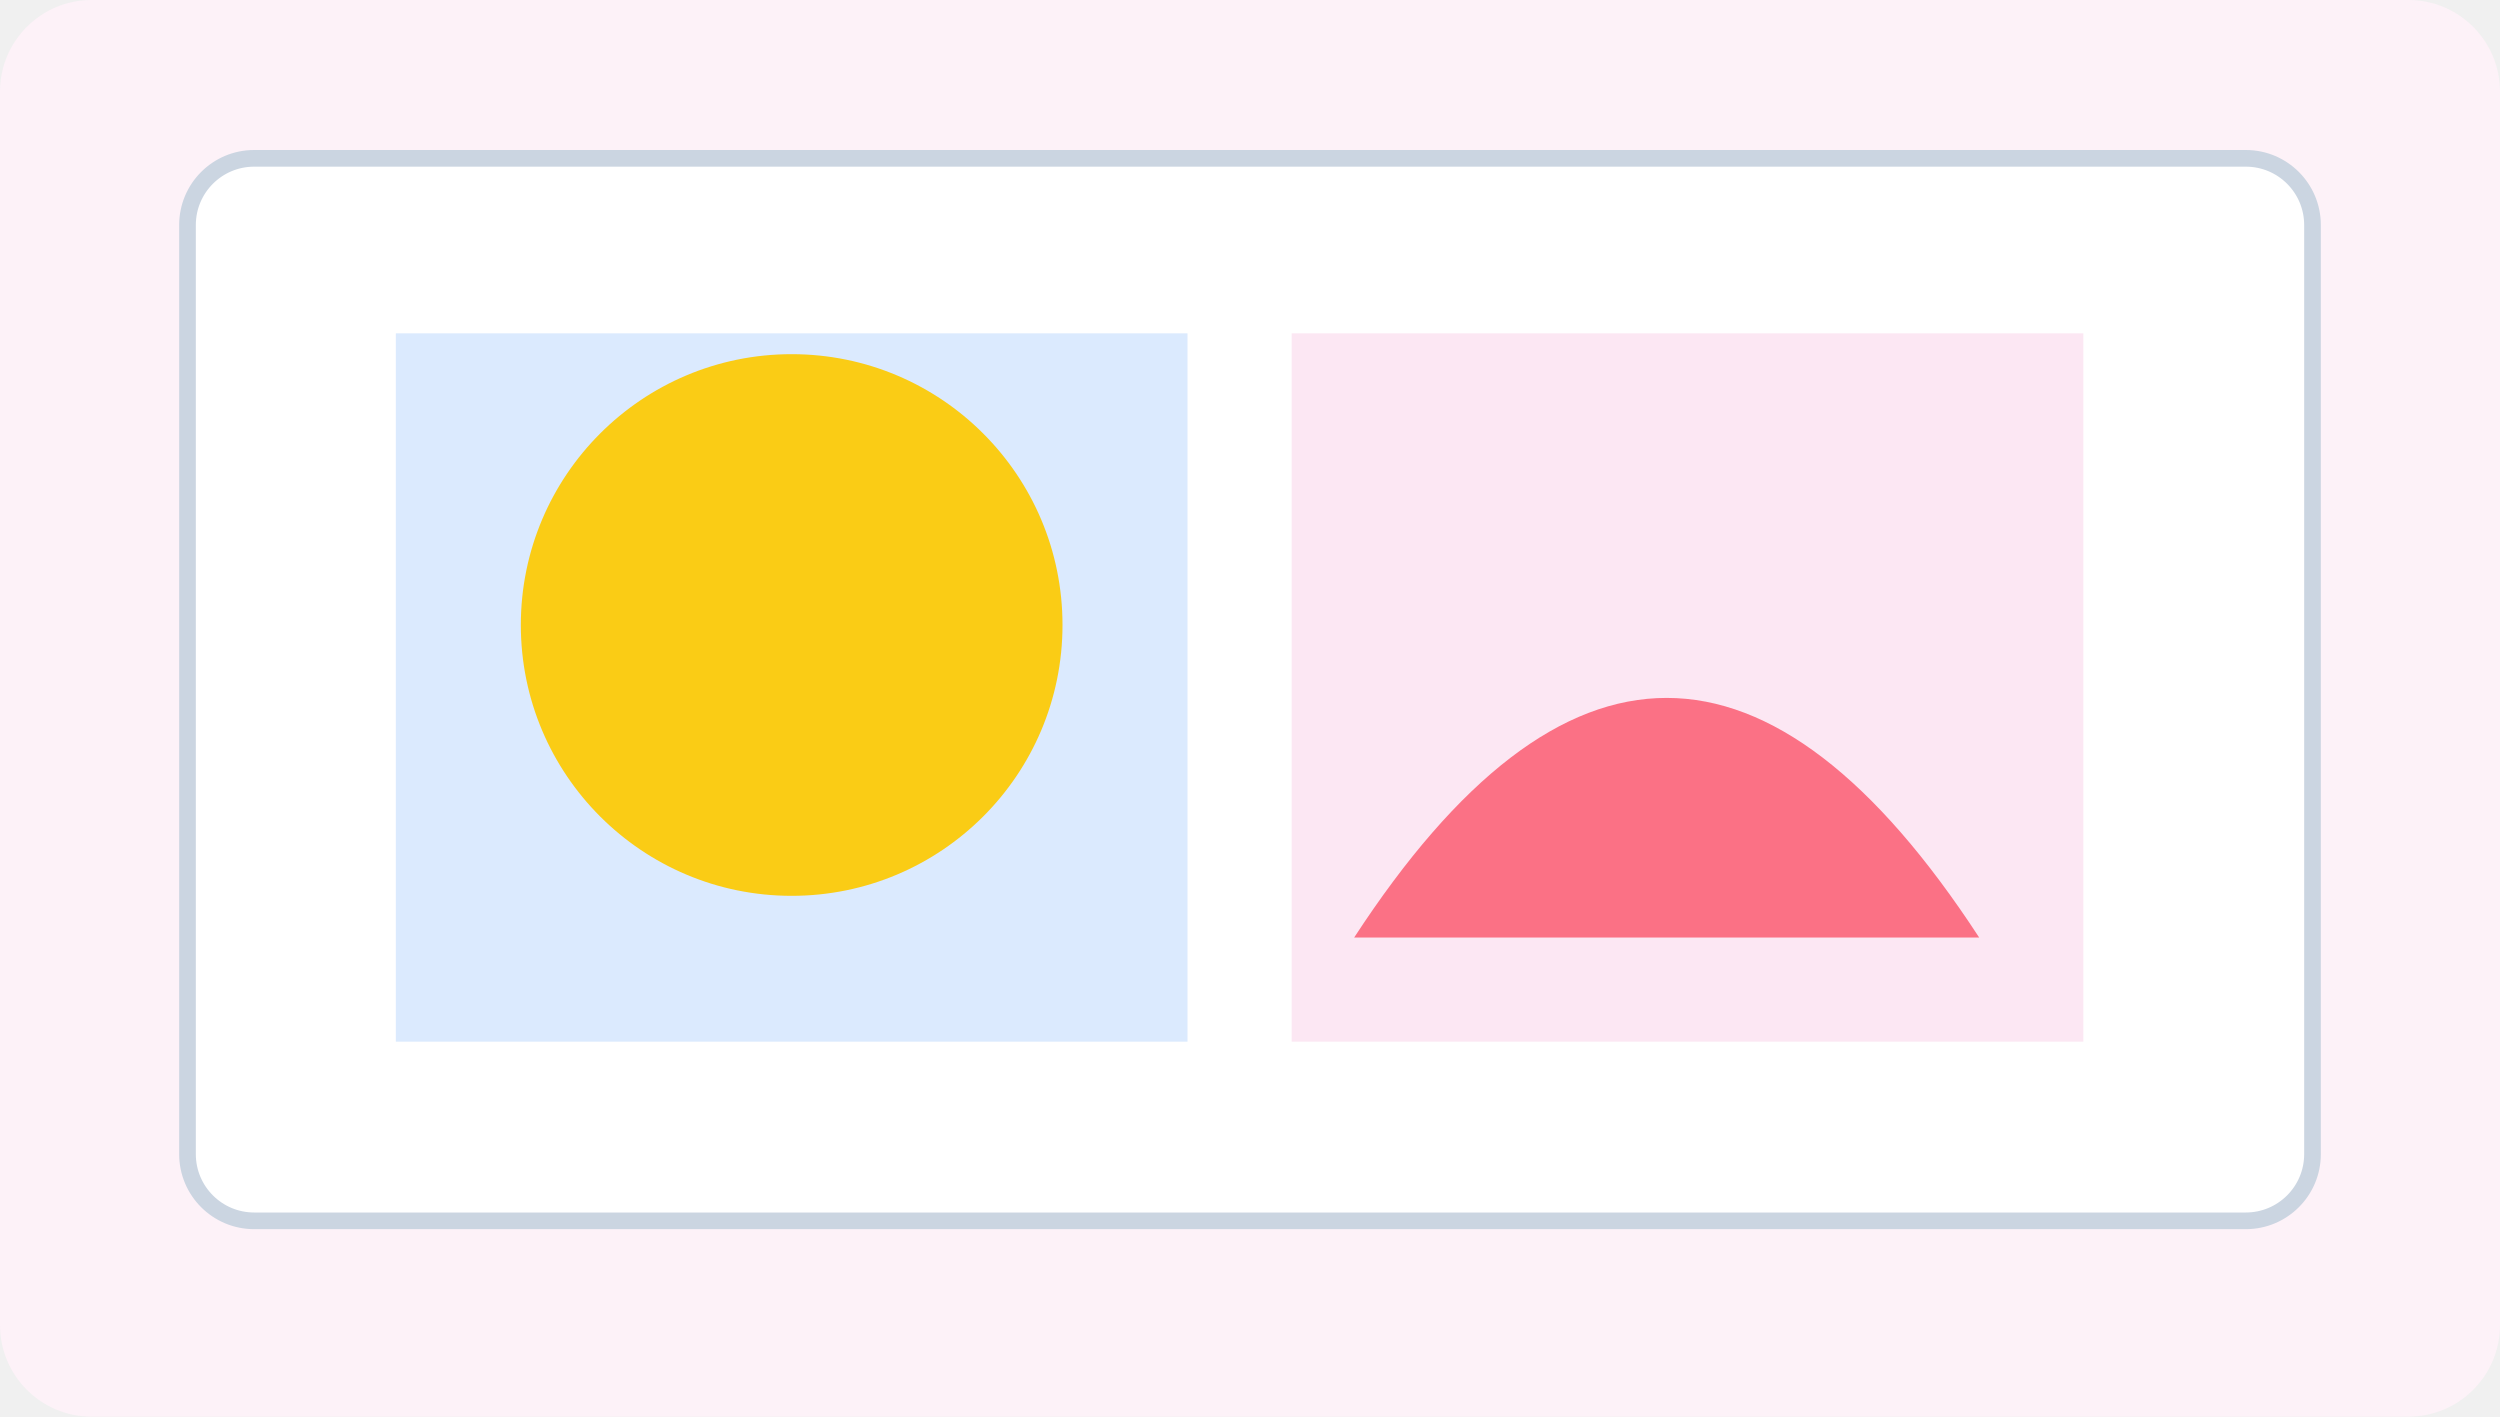
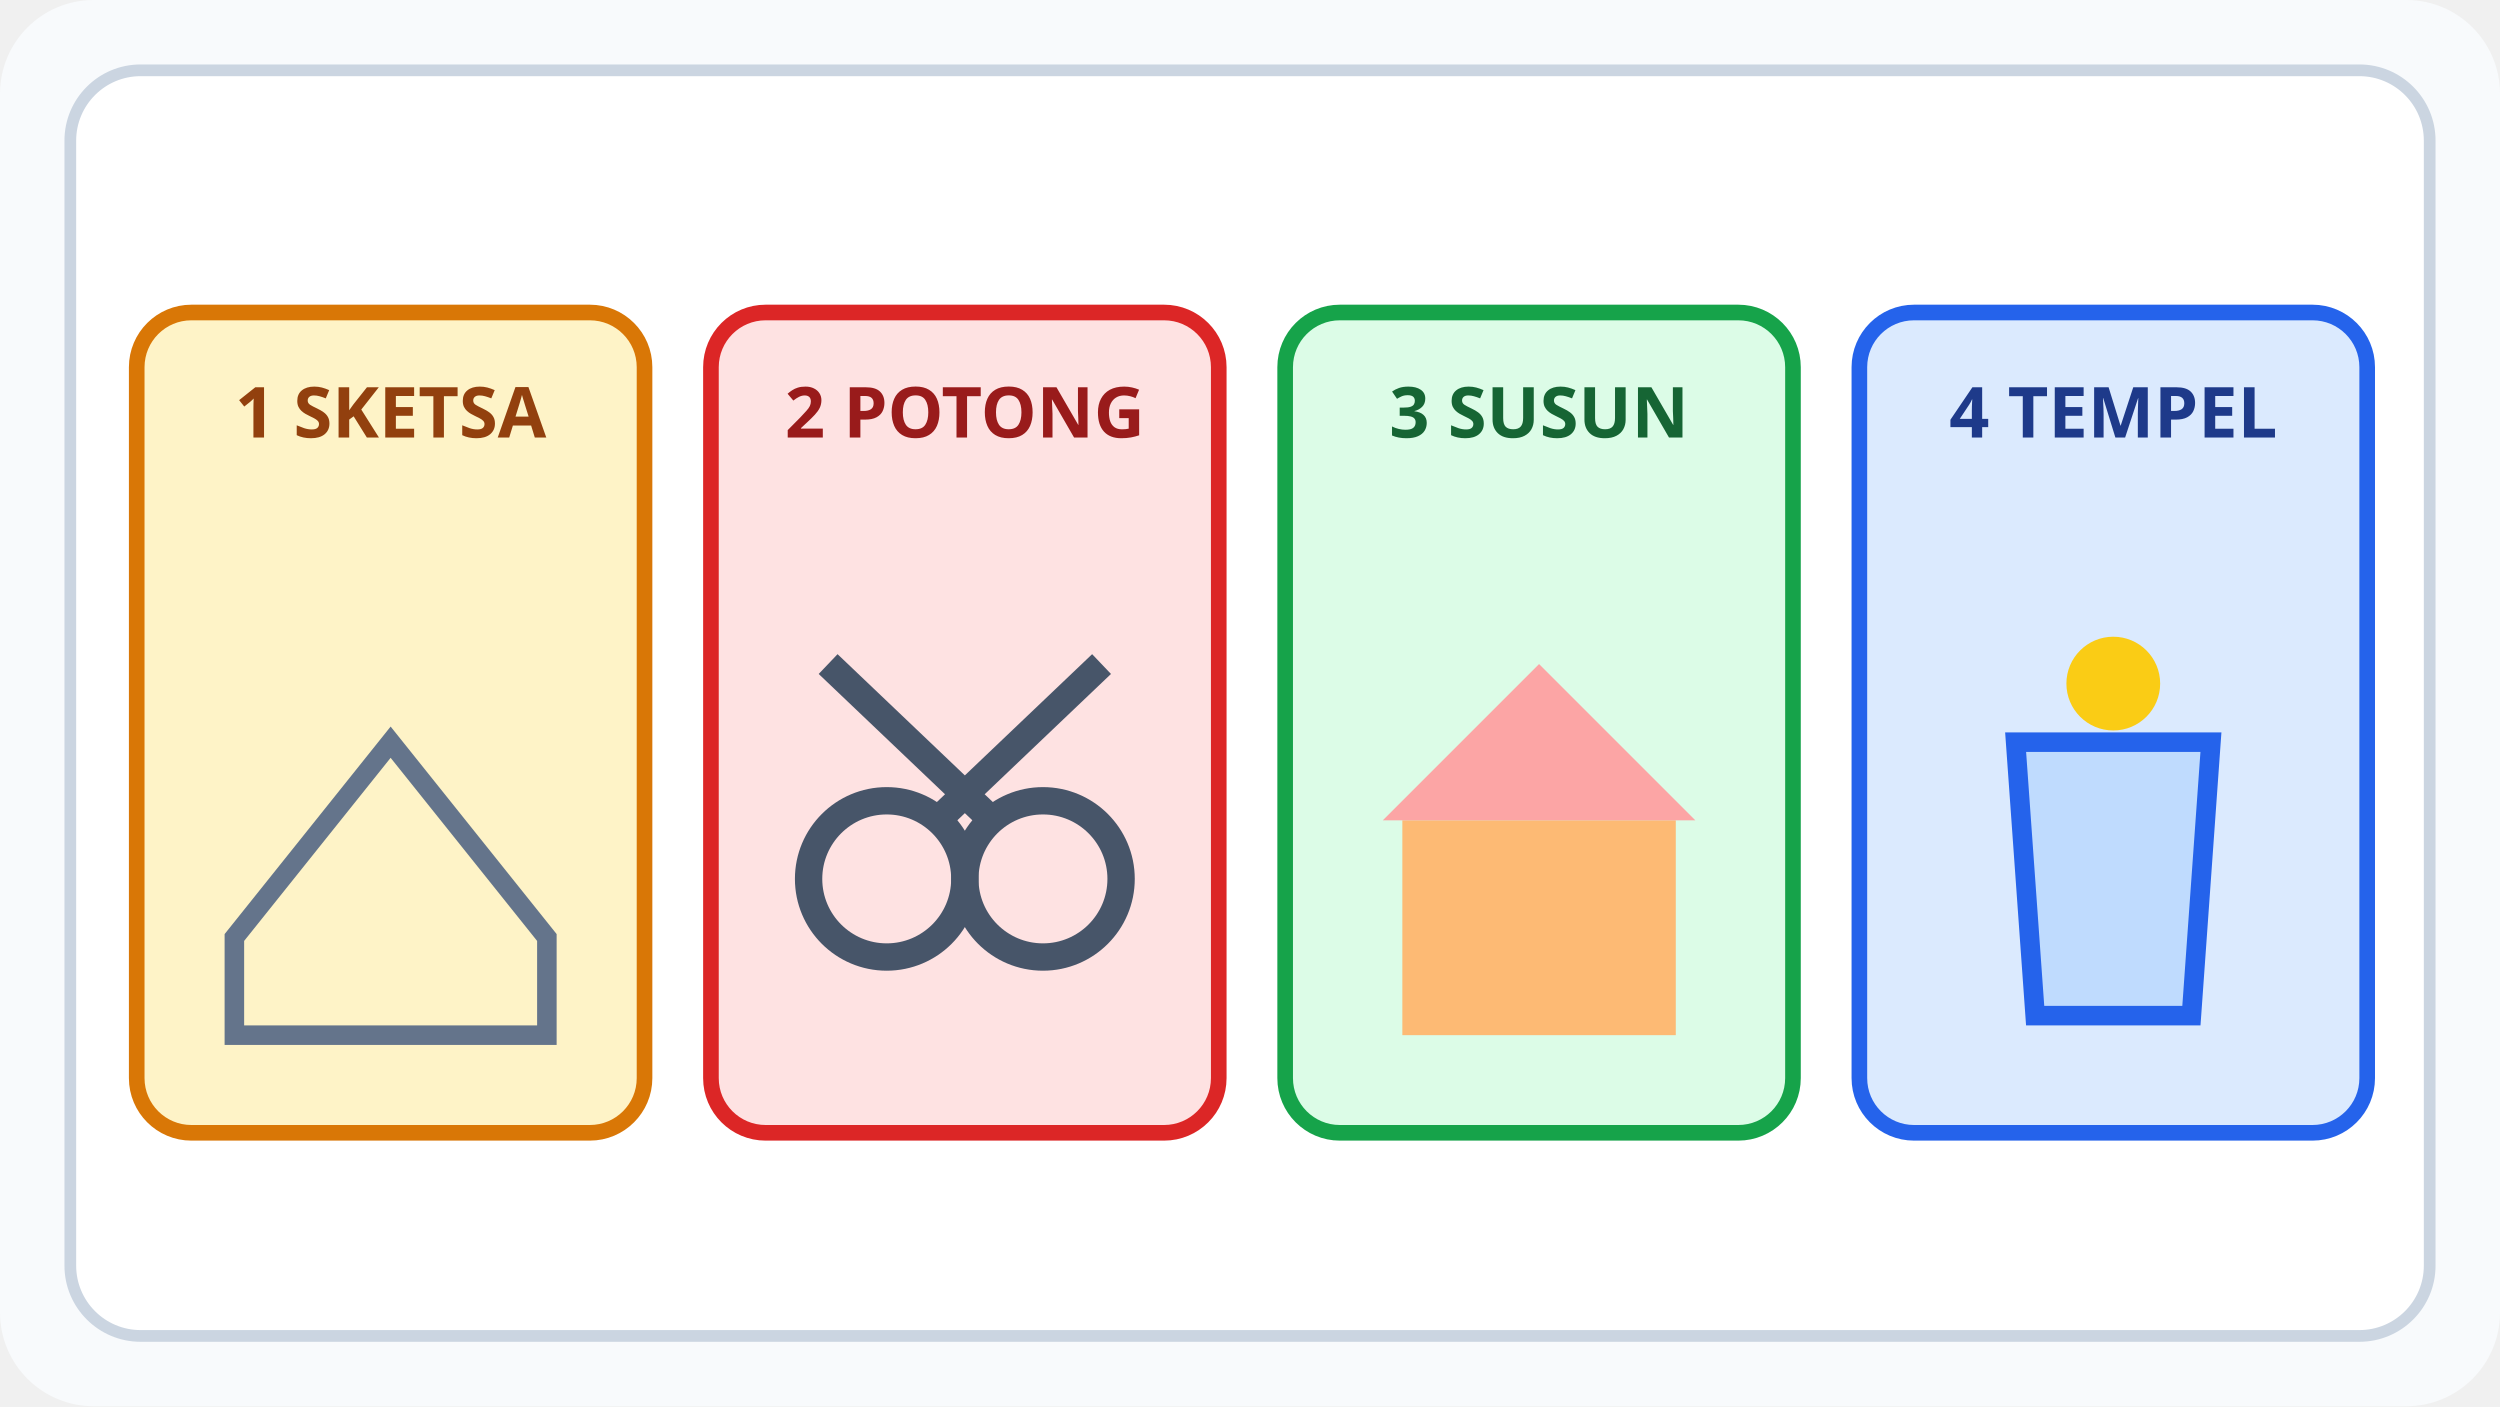
- <svg xmlns="http://www.w3.org/2000/svg" viewBox="0 0 600 340" width="600" height="340" role="img" aria-label="Stimulus Seni Rupa Bab 4 gambar 3">
-   <rect width="600" height="340" rx="22" fill="#fdf2f8" />
-   <rect x="45" y="38" width="510" height="255" rx="16" fill="#fff" stroke="#cbd5e1" stroke-width="4" />
-   <rect x="95" y="80" width="190" height="170" fill="#dbeafe" />
-   <circle cx="190" cy="150" r="65" fill="#facc15" />
-   <rect x="310" y="80" width="190" height="170" fill="#fce7f3" />
-   <path d="M325 225 Q400 110 475 225" fill="#fb7185" />
+ <svg xmlns="http://www.w3.org/2000/svg" viewBox="0 0 640 360" role="img" aria-labelledby="title desc">
+   <rect width="640" height="360" rx="24" fill="#f8fafc" />
+   <rect x="18" y="18" width="604" height="324" rx="18" fill="#fff" stroke="#cbd5e1" stroke-width="3" />
+   <g font-family="sans-serif" text-anchor="middle">
+     <g transform="translate(35 80)">
+       <rect width="130" height="210" rx="14" fill="#fef3c7" stroke="#d97706" stroke-width="4" />
+       <text x="65" y="32" font-size="18" font-weight="700" fill="#92400e">1 SKETSA</text>
+       <path d="M25 160 L65 110 L105 160 V185 H25Z" fill="none" stroke="#64748b" stroke-width="5" />
+     </g>
+     <g transform="translate(182 80)">
+       <rect width="130" height="210" rx="14" fill="#fee2e2" stroke="#dc2626" stroke-width="4" />
+       <text x="65" y="32" font-size="18" font-weight="700" fill="#991b1b">2 POTONG</text>
+       <circle cx="45" cy="145" r="20" fill="none" stroke="#475569" stroke-width="7" />
+       <circle cx="85" cy="145" r="20" fill="none" stroke="#475569" stroke-width="7" />
+       <path d="M58 130 L100 90 M72 130 L30 90" stroke="#475569" stroke-width="7" />
+     </g>
+     <g transform="translate(329 80)">
+       <rect width="130" height="210" rx="14" fill="#dcfce7" stroke="#16a34a" stroke-width="4" />
+       <text x="65" y="32" font-size="18" font-weight="700" fill="#166534">3 SUSUN</text>
+       <rect x="30" y="130" width="70" height="55" fill="#fdba74" />
+       <polygon points="25,130 65,90 105,130" fill="#fca5a5" />
+     </g>
+     <g transform="translate(476 80)">
+       <rect width="130" height="210" rx="14" fill="#dbeafe" stroke="#2563eb" stroke-width="4" />
+       <text x="65" y="32" font-size="18" font-weight="700" fill="#1e3a8a">4 TEMPEL</text>
+       <path d="M40 110 L90 110 L85 180 L45 180Z" fill="#bfdbfe" stroke="#2563eb" stroke-width="5" />
+       <circle cx="65" cy="95" r="12" fill="#facc15" />
+     </g>
+   </g>
</svg>
